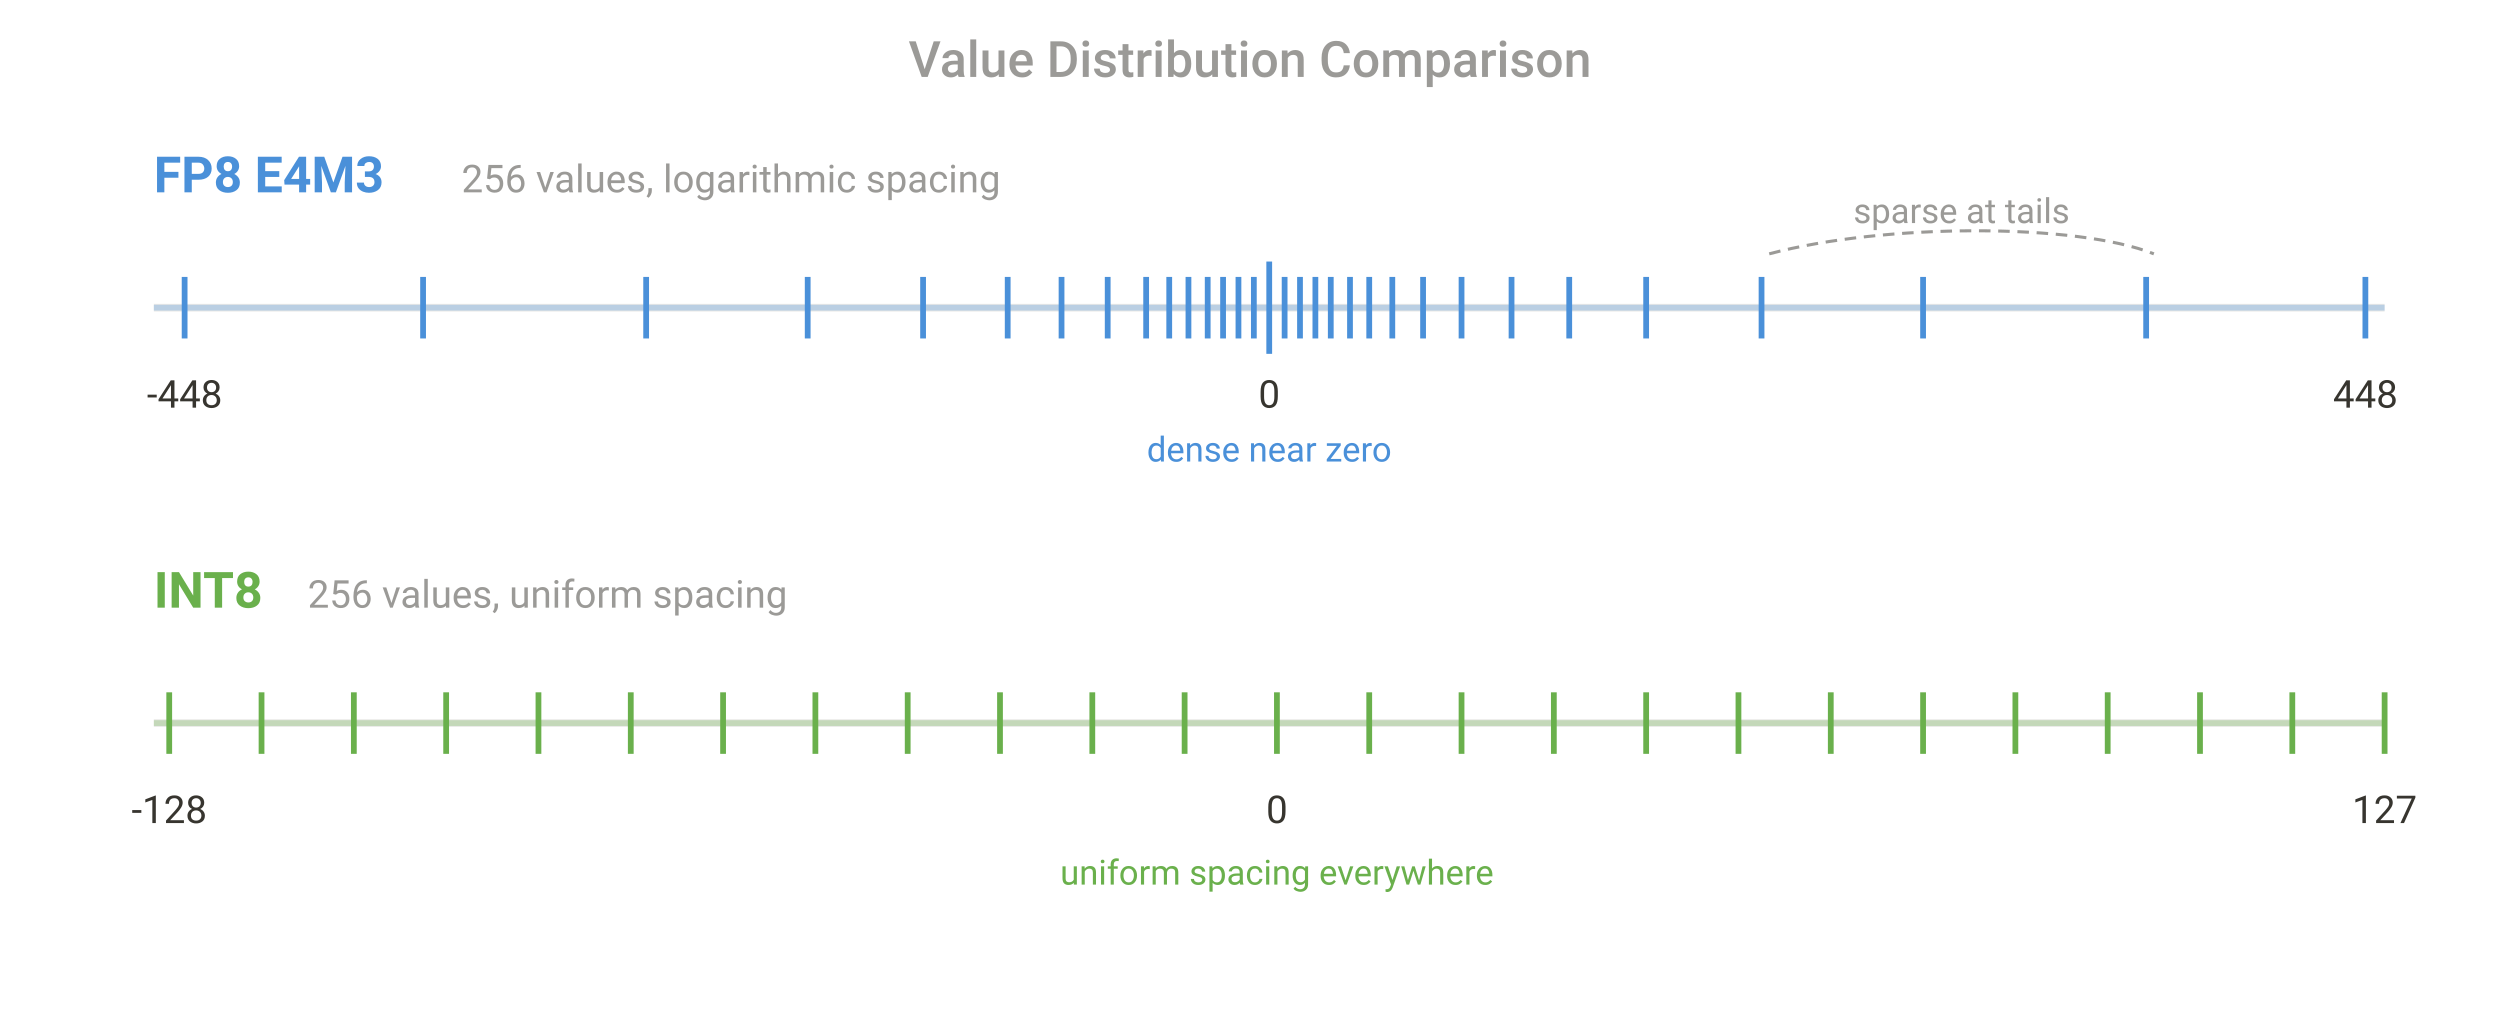
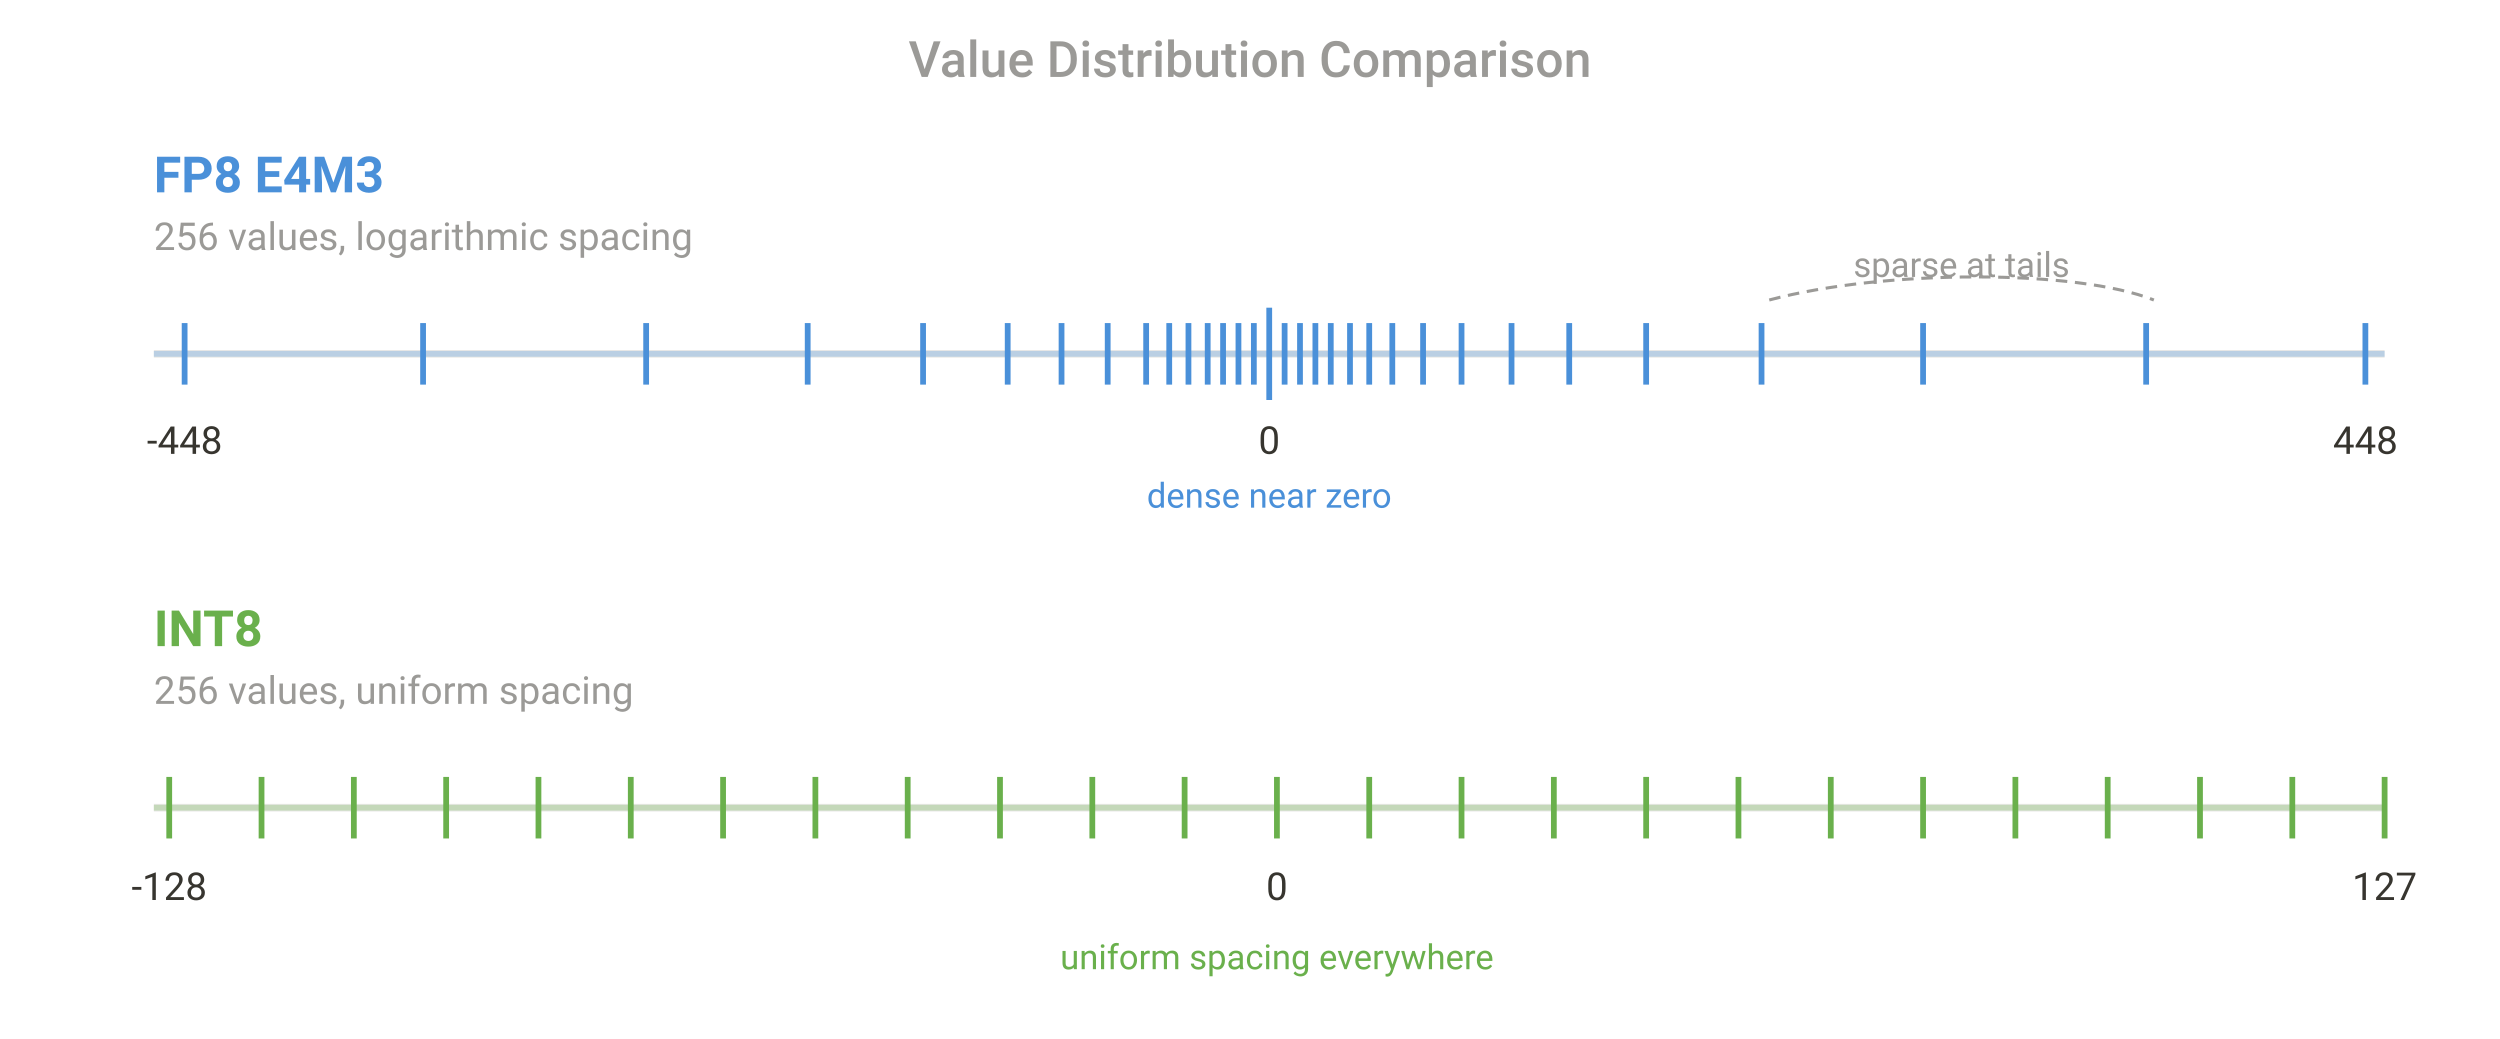
- <svg xmlns="http://www.w3.org/2000/svg" viewBox="0 0 650 265" font-family="-apple-system, BlinkMacSystemFont, 'Segoe UI', Roboto, sans-serif">
+ <svg xmlns="http://www.w3.org/2000/svg" viewBox="0 0 650 270" font-family="-apple-system, BlinkMacSystemFont, 'Segoe UI', Roboto, sans-serif">
  <text x="325" y="20" text-anchor="middle" font-size="13" fill="#9b9a97" font-weight="500">Value Distribution Comparison</text>
  <text x="40" y="50" font-size="13" fill="#4a90d9" font-weight="600">FP8 E4M3</text>
-   <text x="120" y="50" font-size="10" fill="#9b9a97">256 values, logarithmic spacing</text>
-   <line x1="40" y1="80" x2="620" y2="80" stroke="#e9e9e7" stroke-width="2" />
-   <line x1="40" y1="80" x2="620" y2="80" stroke="#4a90d9" stroke-width="1.5" opacity="0.3" />
+   <text x="40" y="65" font-size="10" fill="#9b9a97">256 values, logarithmic spacing</text>
+   <line x1="40" y1="92" x2="620" y2="92" stroke="#e9e9e7" stroke-width="2" />
+   <line x1="40" y1="92" x2="620" y2="92" stroke="#4a90d9" stroke-width="1.5" opacity="0.3" />
  <g stroke="#4a90d9" stroke-width="1.5">
-     <line x1="330" y1="68" x2="330" y2="92" />
-     <line x1="334" y1="72" x2="334" y2="88" />
-     <line x1="338" y1="72" x2="338" y2="88" />
-     <line x1="342" y1="72" x2="342" y2="88" />
-     <line x1="346" y1="72" x2="346" y2="88" />
-     <line x1="351" y1="72" x2="351" y2="88" />
-     <line x1="356" y1="72" x2="356" y2="88" />
-     <line x1="362" y1="72" x2="362" y2="88" />
-     <line x1="326" y1="72" x2="326" y2="88" />
-     <line x1="322" y1="72" x2="322" y2="88" />
-     <line x1="318" y1="72" x2="318" y2="88" />
-     <line x1="314" y1="72" x2="314" y2="88" />
-     <line x1="309" y1="72" x2="309" y2="88" />
-     <line x1="304" y1="72" x2="304" y2="88" />
-     <line x1="298" y1="72" x2="298" y2="88" />
-     <line x1="370" y1="72" x2="370" y2="88" />
-     <line x1="380" y1="72" x2="380" y2="88" />
-     <line x1="393" y1="72" x2="393" y2="88" />
-     <line x1="408" y1="72" x2="408" y2="88" />
-     <line x1="288" y1="72" x2="288" y2="88" />
-     <line x1="276" y1="72" x2="276" y2="88" />
-     <line x1="262" y1="72" x2="262" y2="88" />
-     <line x1="428" y1="72" x2="428" y2="88" />
-     <line x1="458" y1="72" x2="458" y2="88" />
-     <line x1="500" y1="72" x2="500" y2="88" />
-     <line x1="558" y1="72" x2="558" y2="88" />
-     <line x1="615" y1="72" x2="615" y2="88" />
-     <line x1="240" y1="72" x2="240" y2="88" />
-     <line x1="210" y1="72" x2="210" y2="88" />
-     <line x1="168" y1="72" x2="168" y2="88" />
-     <line x1="110" y1="72" x2="110" y2="88" />
-     <line x1="48" y1="72" x2="48" y2="88" />
+     <line x1="330" y1="80" x2="330" y2="104" />
+     <line x1="334" y1="84" x2="334" y2="100" />
+     <line x1="338" y1="84" x2="338" y2="100" />
+     <line x1="342" y1="84" x2="342" y2="100" />
+     <line x1="346" y1="84" x2="346" y2="100" />
+     <line x1="351" y1="84" x2="351" y2="100" />
+     <line x1="356" y1="84" x2="356" y2="100" />
+     <line x1="362" y1="84" x2="362" y2="100" />
+     <line x1="326" y1="84" x2="326" y2="100" />
+     <line x1="322" y1="84" x2="322" y2="100" />
+     <line x1="318" y1="84" x2="318" y2="100" />
+     <line x1="314" y1="84" x2="314" y2="100" />
+     <line x1="309" y1="84" x2="309" y2="100" />
+     <line x1="304" y1="84" x2="304" y2="100" />
+     <line x1="298" y1="84" x2="298" y2="100" />
+     <line x1="370" y1="84" x2="370" y2="100" />
+     <line x1="380" y1="84" x2="380" y2="100" />
+     <line x1="393" y1="84" x2="393" y2="100" />
+     <line x1="408" y1="84" x2="408" y2="100" />
+     <line x1="288" y1="84" x2="288" y2="100" />
+     <line x1="276" y1="84" x2="276" y2="100" />
+     <line x1="262" y1="84" x2="262" y2="100" />
+     <line x1="428" y1="84" x2="428" y2="100" />
+     <line x1="458" y1="84" x2="458" y2="100" />
+     <line x1="500" y1="84" x2="500" y2="100" />
+     <line x1="558" y1="84" x2="558" y2="100" />
+     <line x1="615" y1="84" x2="615" y2="100" />
+     <line x1="240" y1="84" x2="240" y2="100" />
+     <line x1="210" y1="84" x2="210" y2="100" />
+     <line x1="168" y1="84" x2="168" y2="100" />
+     <line x1="110" y1="84" x2="110" y2="100" />
+     <line x1="48" y1="84" x2="48" y2="100" />
  </g>
-   <text x="330" y="106" text-anchor="middle" font-size="10" fill="#37352f">0</text>
-   <text x="615" y="106" text-anchor="middle" font-size="10" fill="#37352f">448</text>
-   <text x="48" y="106" text-anchor="middle" font-size="10" fill="#37352f">-448</text>
-   <text x="330" y="120" text-anchor="middle" font-size="9" fill="#4a90d9">dense near zero</text>
-   <path d="M 460,66 C 490,58 540,58 560,66" stroke="#9b9a97" stroke-width="0.8" fill="none" stroke-dasharray="3,2" />
-   <text x="510" y="58" text-anchor="middle" font-size="9" fill="#9b9a97">sparse at tails</text>
-   <text x="40" y="158" font-size="13" fill="#6ab04c" font-weight="600">INT8</text>
-   <text x="80" y="158" font-size="10" fill="#9b9a97">256 values, uniform spacing</text>
-   <line x1="40" y1="188" x2="620" y2="188" stroke="#e9e9e7" stroke-width="2" />
-   <line x1="40" y1="188" x2="620" y2="188" stroke="#6ab04c" stroke-width="1.5" opacity="0.3" />
+   <text x="330" y="118" text-anchor="middle" font-size="10" fill="#37352f">0</text>
+   <text x="615" y="118" text-anchor="middle" font-size="10" fill="#37352f">448</text>
+   <text x="48" y="118" text-anchor="middle" font-size="10" fill="#37352f">-448</text>
+   <text x="330" y="132" text-anchor="middle" font-size="9" fill="#4a90d9">dense near zero</text>
+   <path d="M 460,78 C 490,70 540,70 560,78" stroke="#9b9a97" stroke-width="0.8" fill="none" stroke-dasharray="3,2" />
+   <text x="510" y="72" text-anchor="middle" font-size="9" fill="#9b9a97">sparse at tails</text>
+   <text x="40" y="168" font-size="13" fill="#6ab04c" font-weight="600">INT8</text>
+   <text x="40" y="183" font-size="10" fill="#9b9a97">256 values, uniform spacing</text>
+   <line x1="40" y1="210" x2="620" y2="210" stroke="#e9e9e7" stroke-width="2" />
+   <line x1="40" y1="210" x2="620" y2="210" stroke="#6ab04c" stroke-width="1.5" opacity="0.3" />
  <g stroke="#6ab04c" stroke-width="1.5">
-     <line x1="44" y1="180" x2="44" y2="196" />
-     <line x1="68" y1="180" x2="68" y2="196" />
-     <line x1="92" y1="180" x2="92" y2="196" />
-     <line x1="116" y1="180" x2="116" y2="196" />
-     <line x1="140" y1="180" x2="140" y2="196" />
-     <line x1="164" y1="180" x2="164" y2="196" />
-     <line x1="188" y1="180" x2="188" y2="196" />
-     <line x1="212" y1="180" x2="212" y2="196" />
-     <line x1="236" y1="180" x2="236" y2="196" />
-     <line x1="260" y1="180" x2="260" y2="196" />
-     <line x1="284" y1="180" x2="284" y2="196" />
-     <line x1="308" y1="180" x2="308" y2="196" />
-     <line x1="332" y1="180" x2="332" y2="196" />
-     <line x1="356" y1="180" x2="356" y2="196" />
-     <line x1="380" y1="180" x2="380" y2="196" />
-     <line x1="404" y1="180" x2="404" y2="196" />
-     <line x1="428" y1="180" x2="428" y2="196" />
-     <line x1="452" y1="180" x2="452" y2="196" />
-     <line x1="476" y1="180" x2="476" y2="196" />
-     <line x1="500" y1="180" x2="500" y2="196" />
-     <line x1="524" y1="180" x2="524" y2="196" />
-     <line x1="548" y1="180" x2="548" y2="196" />
-     <line x1="572" y1="180" x2="572" y2="196" />
-     <line x1="596" y1="180" x2="596" y2="196" />
-     <line x1="620" y1="180" x2="620" y2="196" />
+     <line x1="44" y1="202" x2="44" y2="218" />
+     <line x1="68" y1="202" x2="68" y2="218" />
+     <line x1="92" y1="202" x2="92" y2="218" />
+     <line x1="116" y1="202" x2="116" y2="218" />
+     <line x1="140" y1="202" x2="140" y2="218" />
+     <line x1="164" y1="202" x2="164" y2="218" />
+     <line x1="188" y1="202" x2="188" y2="218" />
+     <line x1="212" y1="202" x2="212" y2="218" />
+     <line x1="236" y1="202" x2="236" y2="218" />
+     <line x1="260" y1="202" x2="260" y2="218" />
+     <line x1="284" y1="202" x2="284" y2="218" />
+     <line x1="308" y1="202" x2="308" y2="218" />
+     <line x1="332" y1="202" x2="332" y2="218" />
+     <line x1="356" y1="202" x2="356" y2="218" />
+     <line x1="380" y1="202" x2="380" y2="218" />
+     <line x1="404" y1="202" x2="404" y2="218" />
+     <line x1="428" y1="202" x2="428" y2="218" />
+     <line x1="452" y1="202" x2="452" y2="218" />
+     <line x1="476" y1="202" x2="476" y2="218" />
+     <line x1="500" y1="202" x2="500" y2="218" />
+     <line x1="524" y1="202" x2="524" y2="218" />
+     <line x1="548" y1="202" x2="548" y2="218" />
+     <line x1="572" y1="202" x2="572" y2="218" />
+     <line x1="596" y1="202" x2="596" y2="218" />
+     <line x1="620" y1="202" x2="620" y2="218" />
  </g>
-   <text x="44" y="214" text-anchor="middle" font-size="10" fill="#37352f">-128</text>
-   <text x="332" y="214" text-anchor="middle" font-size="10" fill="#37352f">0</text>
-   <text x="620" y="214" text-anchor="middle" font-size="10" fill="#37352f">127</text>
-   <text x="332" y="230" text-anchor="middle" font-size="9" fill="#6ab04c">uniform spacing everywhere</text>
+   <text x="44" y="234" text-anchor="middle" font-size="10" fill="#37352f">-128</text>
+   <text x="332" y="234" text-anchor="middle" font-size="10" fill="#37352f">0</text>
+   <text x="620" y="234" text-anchor="middle" font-size="10" fill="#37352f">127</text>
+   <text x="332" y="252" text-anchor="middle" font-size="9" fill="#6ab04c">uniform spacing everywhere</text>
</svg>
